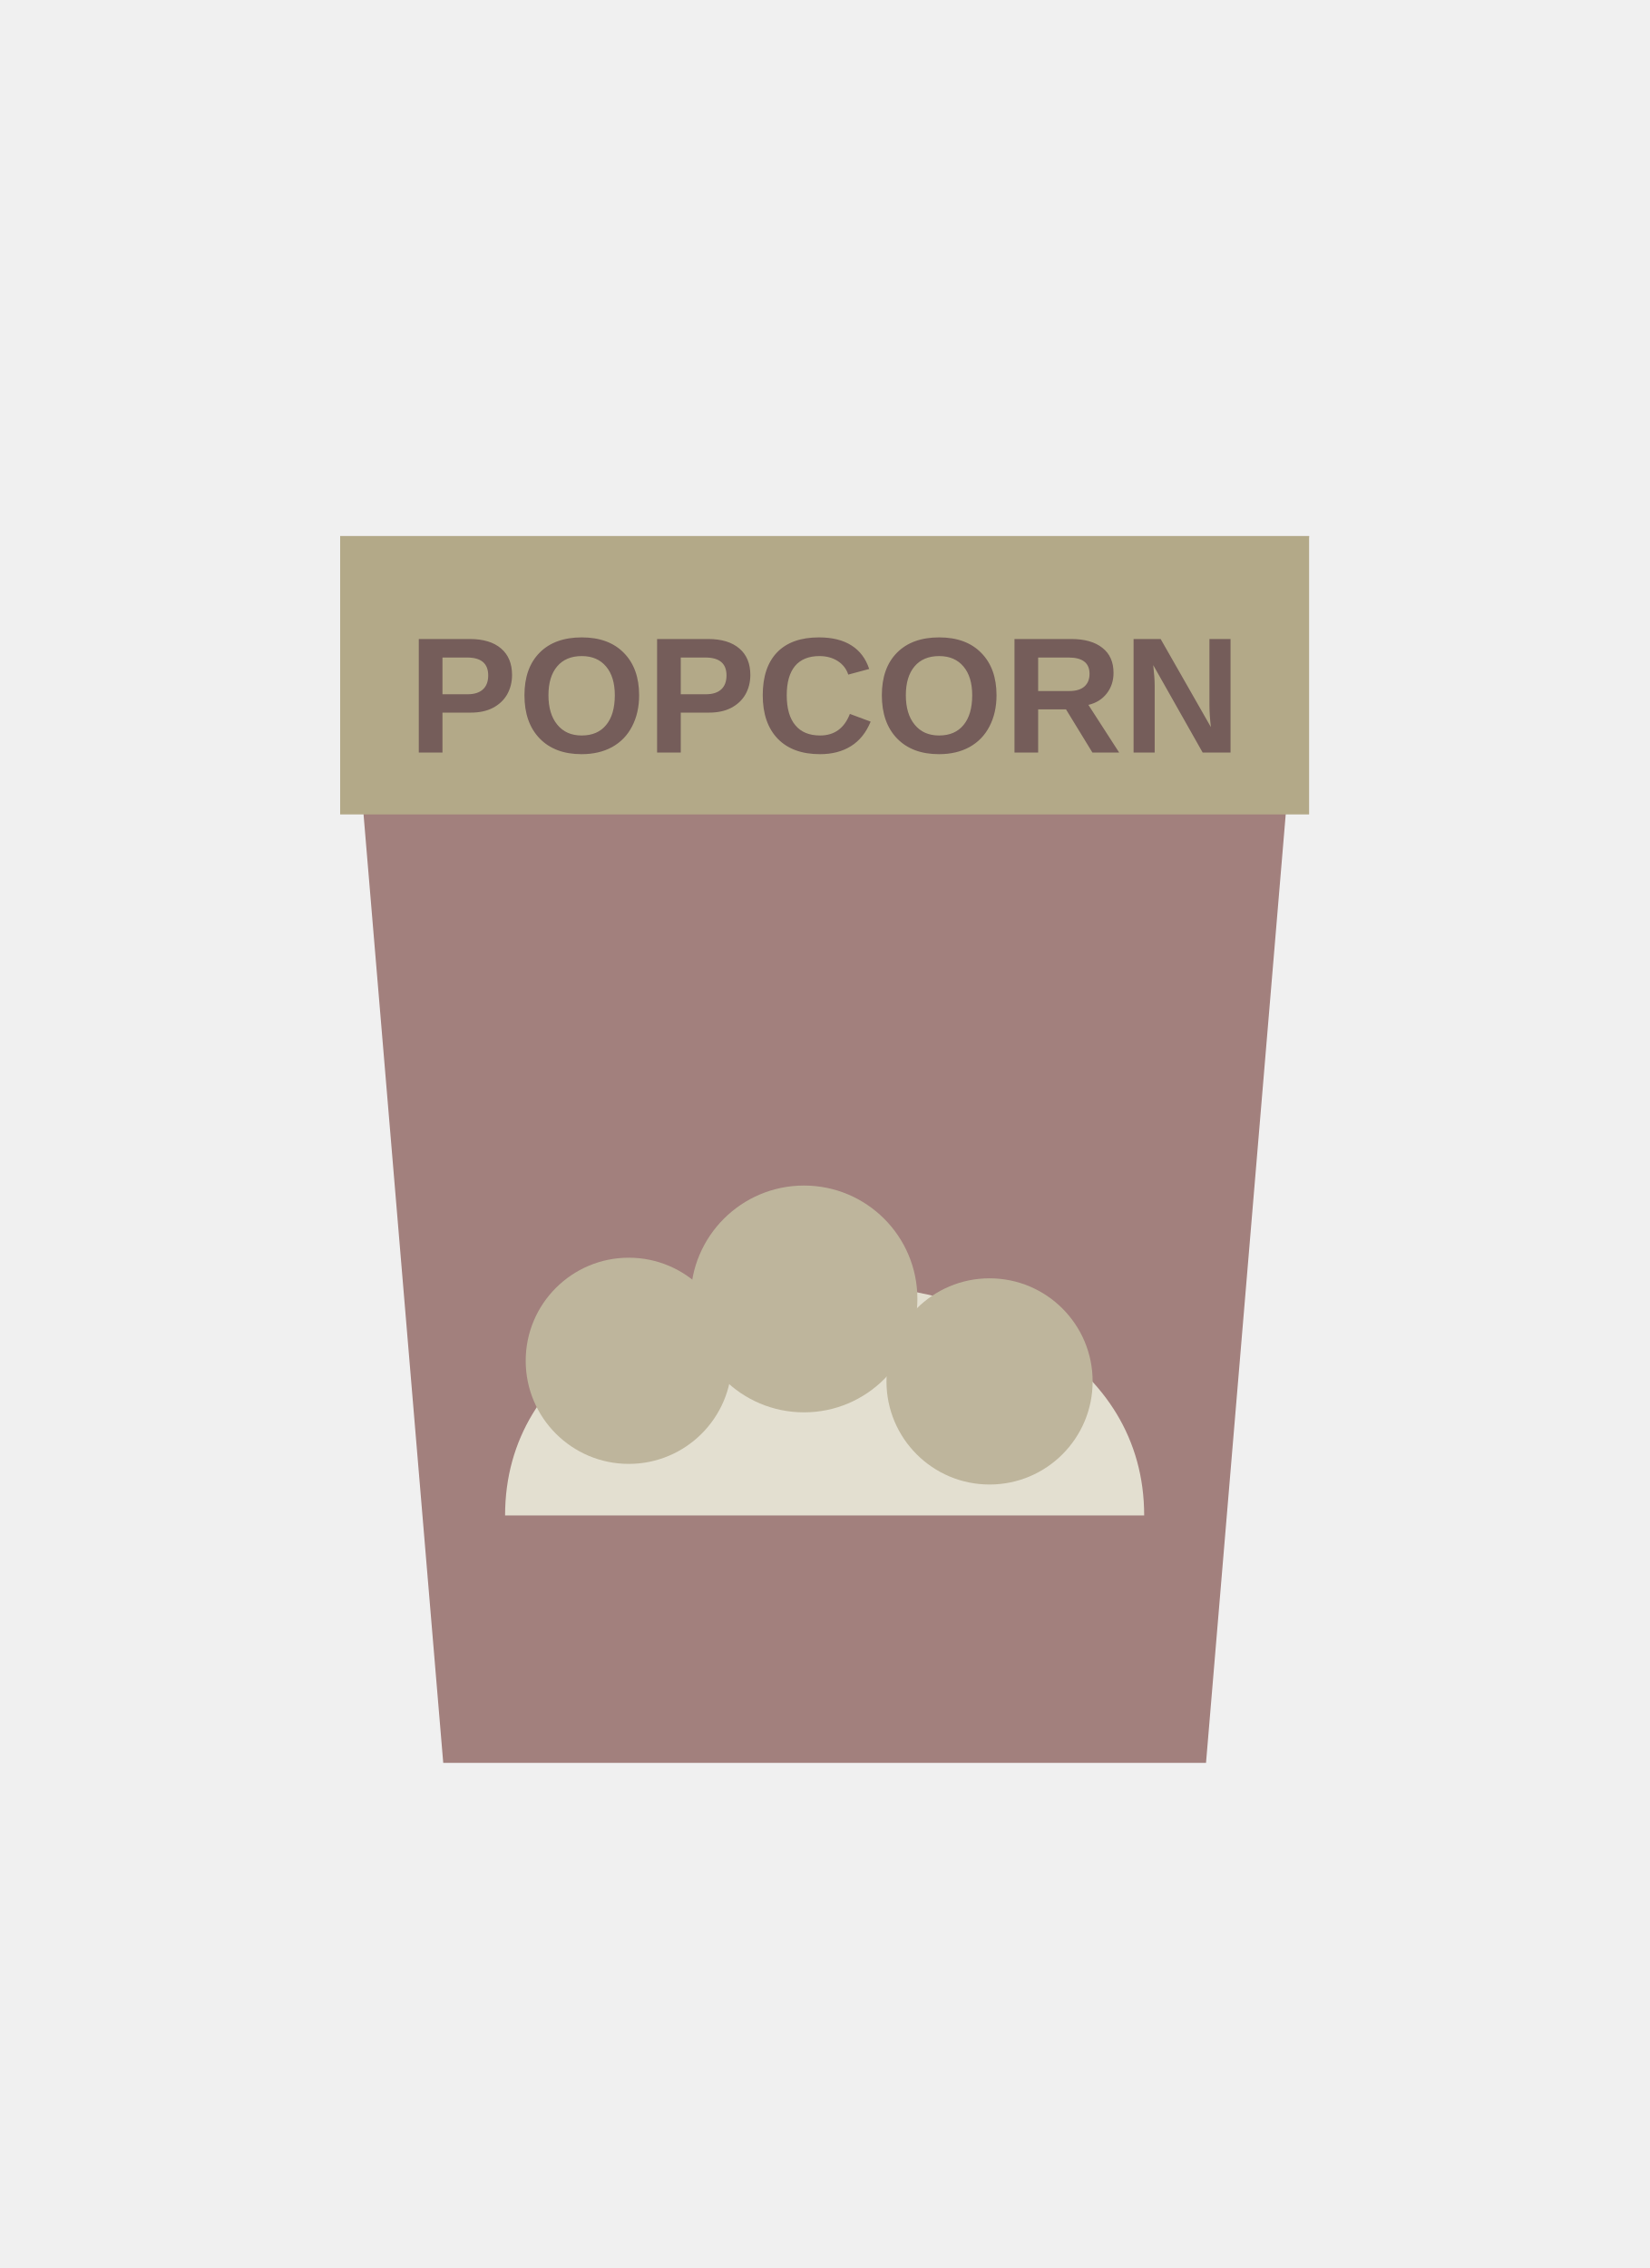
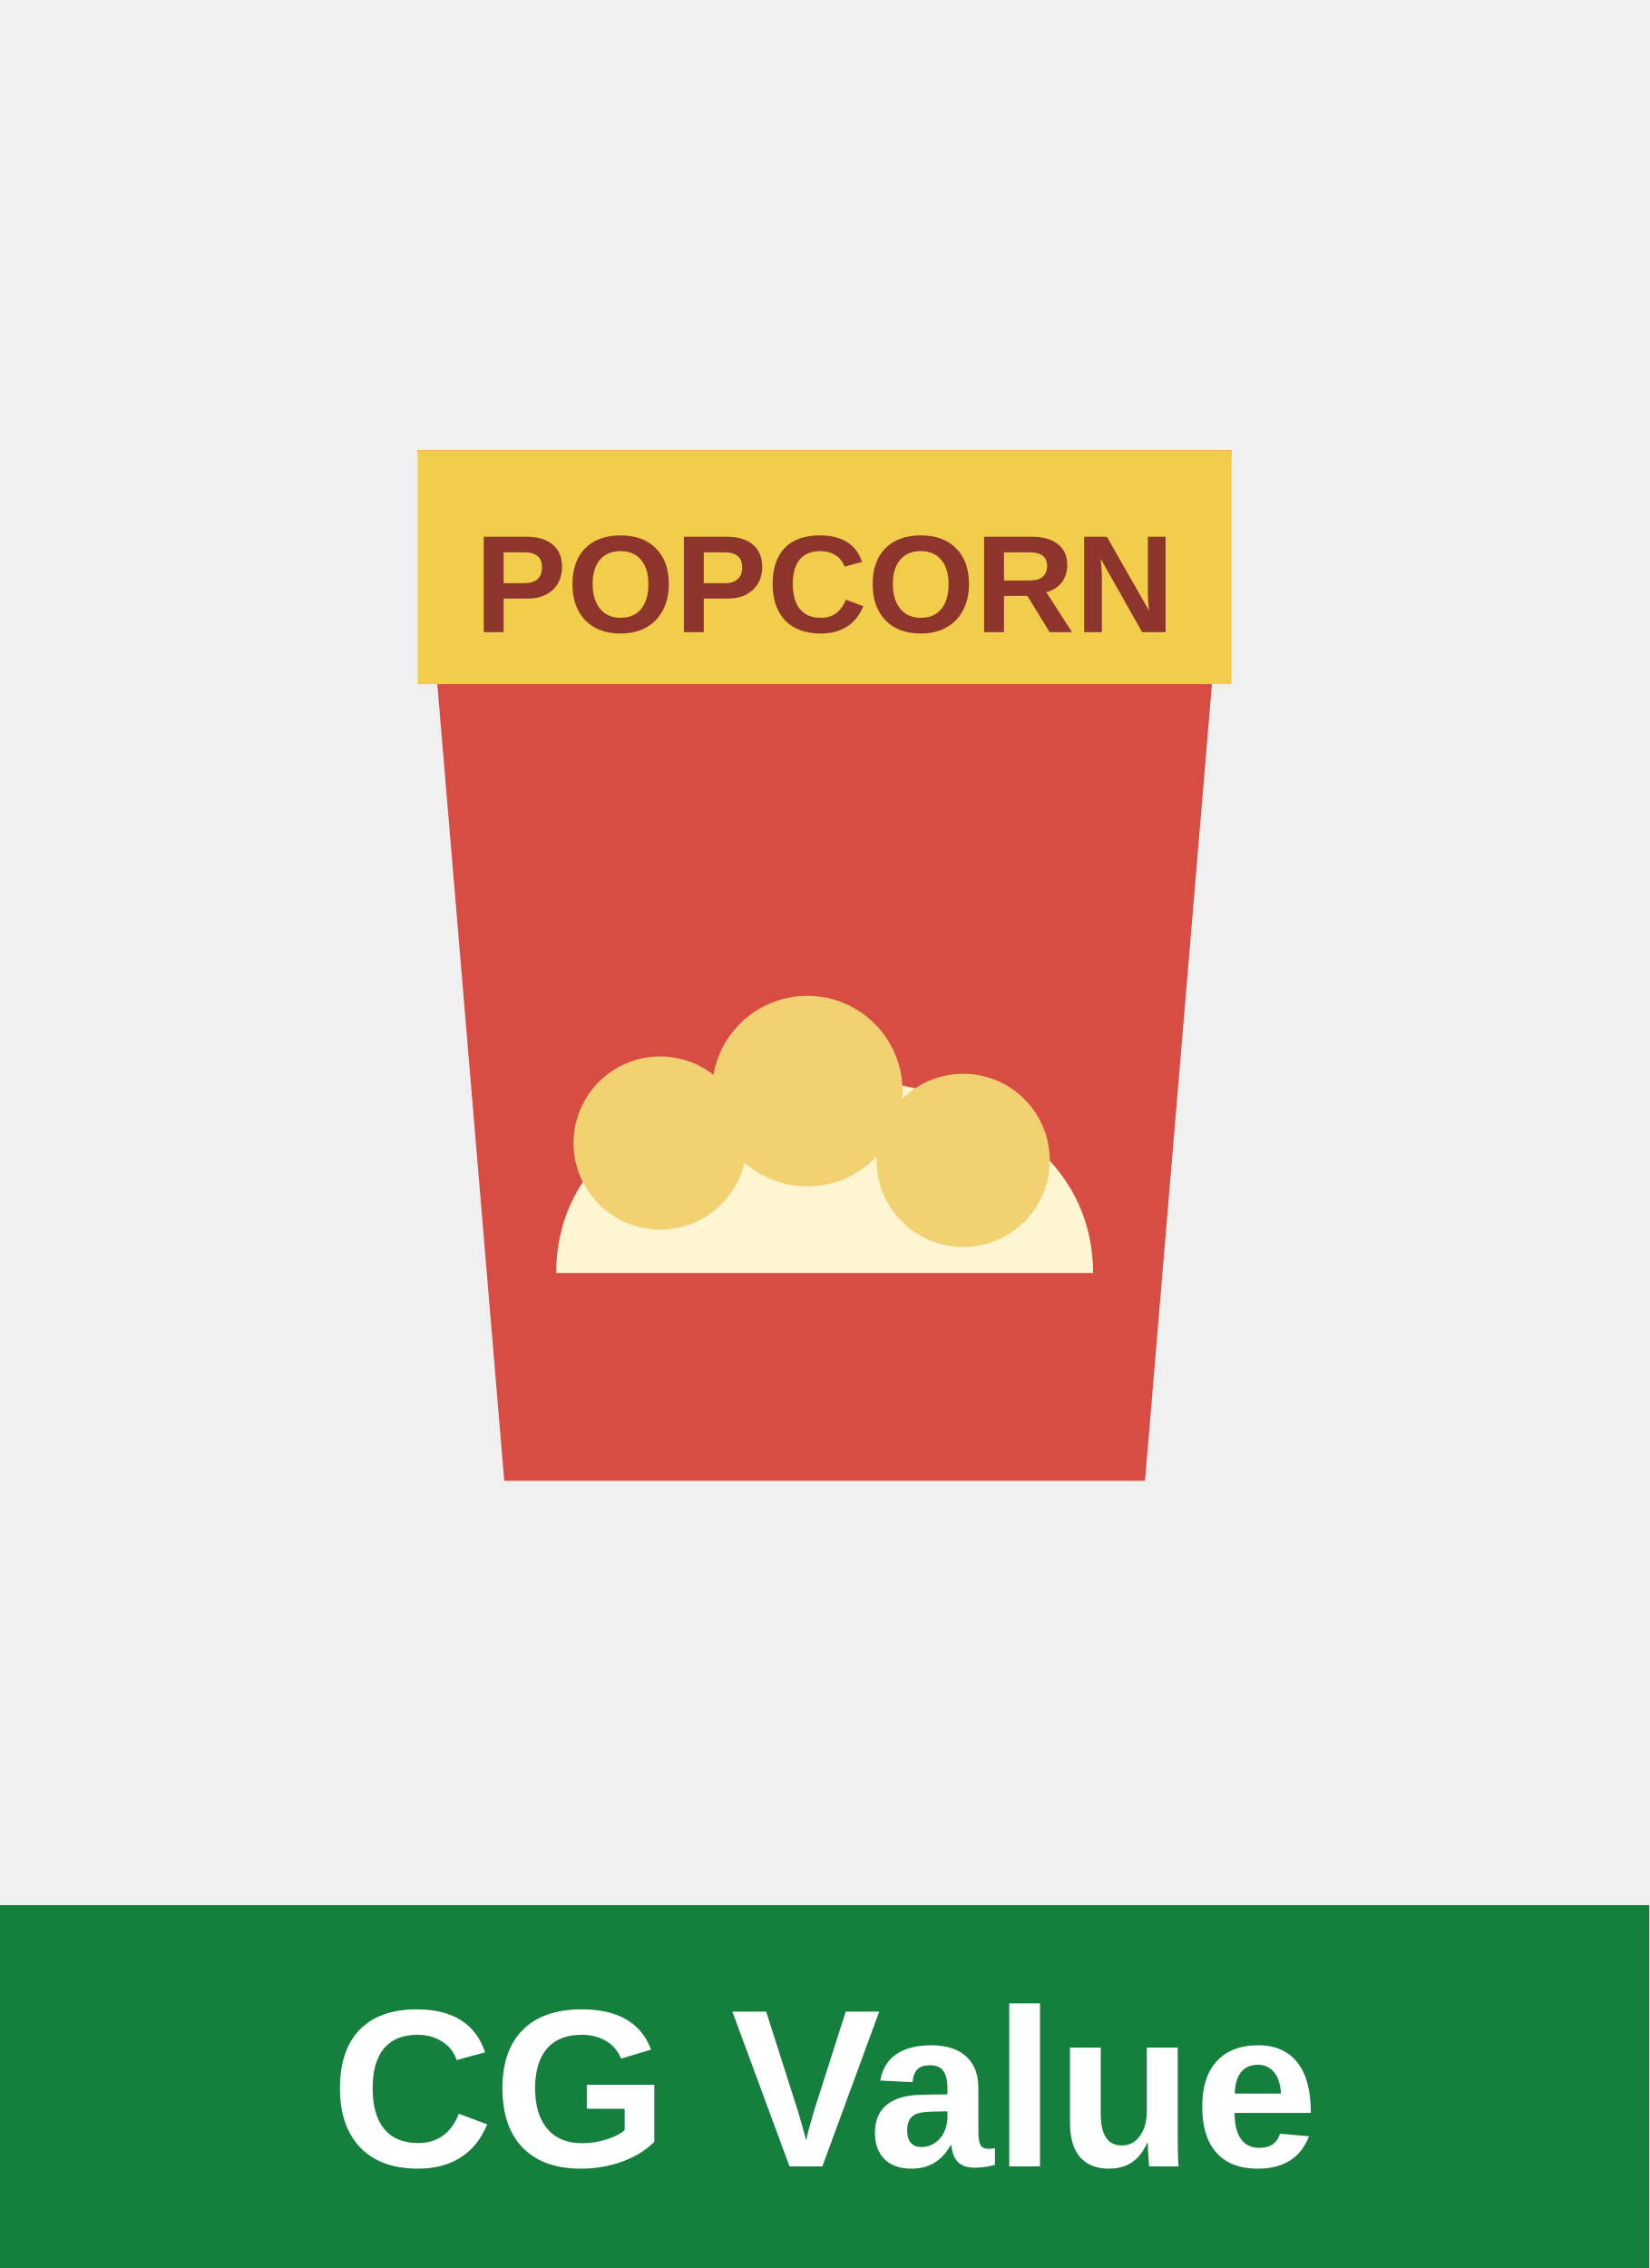
<svg xmlns="http://www.w3.org/2000/svg" viewBox="0 0 160 220">
-   <path d="M33 52h94l-10 119H43z" fill="#a2807d" />
-   <path d="M33 52h94v27H33z" fill="#b3a988" />
-   <text x="80" y="73" text-anchor="middle" font-family="Arial" font-size="16" font-weight="700" fill="#755d5a">POPCORN</text>
-   <path d="M49 147c0-30 62-30 62 0z" fill="#e3dfd0" />
-   <g fill="#beb59c">
-     <circle cx="61" cy="132" r="10" />
-     <circle cx="78" cy="126" r="11" />
-     <circle cx="96" cy="134" r="10" />
+   <g transform="translate(80 0) scale(0.84) translate(-80 0)">
+     <path d="M33 52h94l-10 119H43z" fill="#d84d43" />
+     <path d="M33 52h94v27H33z" fill="#f2cc4b" />
+     <text x="80" y="73" text-anchor="middle" font-family="Arial" font-size="16" font-weight="700" fill="#8d352d">POPCORN</text>
+     <path d="M49 147c0-30 62-30 62 0z" fill="#fff5d0" />
+     <g fill="#f1d172">
+       <circle cx="61" cy="132" r="10" />
+       <circle cx="78" cy="126" r="11" />
+       <circle cx="96" cy="134" r="10" />
+     </g>
+   </g>
+   <g>
+     <rect x="0" y="184.8" width="160" height="35.2" fill="#15803d" />
+     <text x="80" y="210.144" text-anchor="middle" font-family="Arial,Helvetica,sans-serif" font-weight="bold" font-size="21.824" fill="#ffffff">CG Value</text>
  </g>
</svg>
